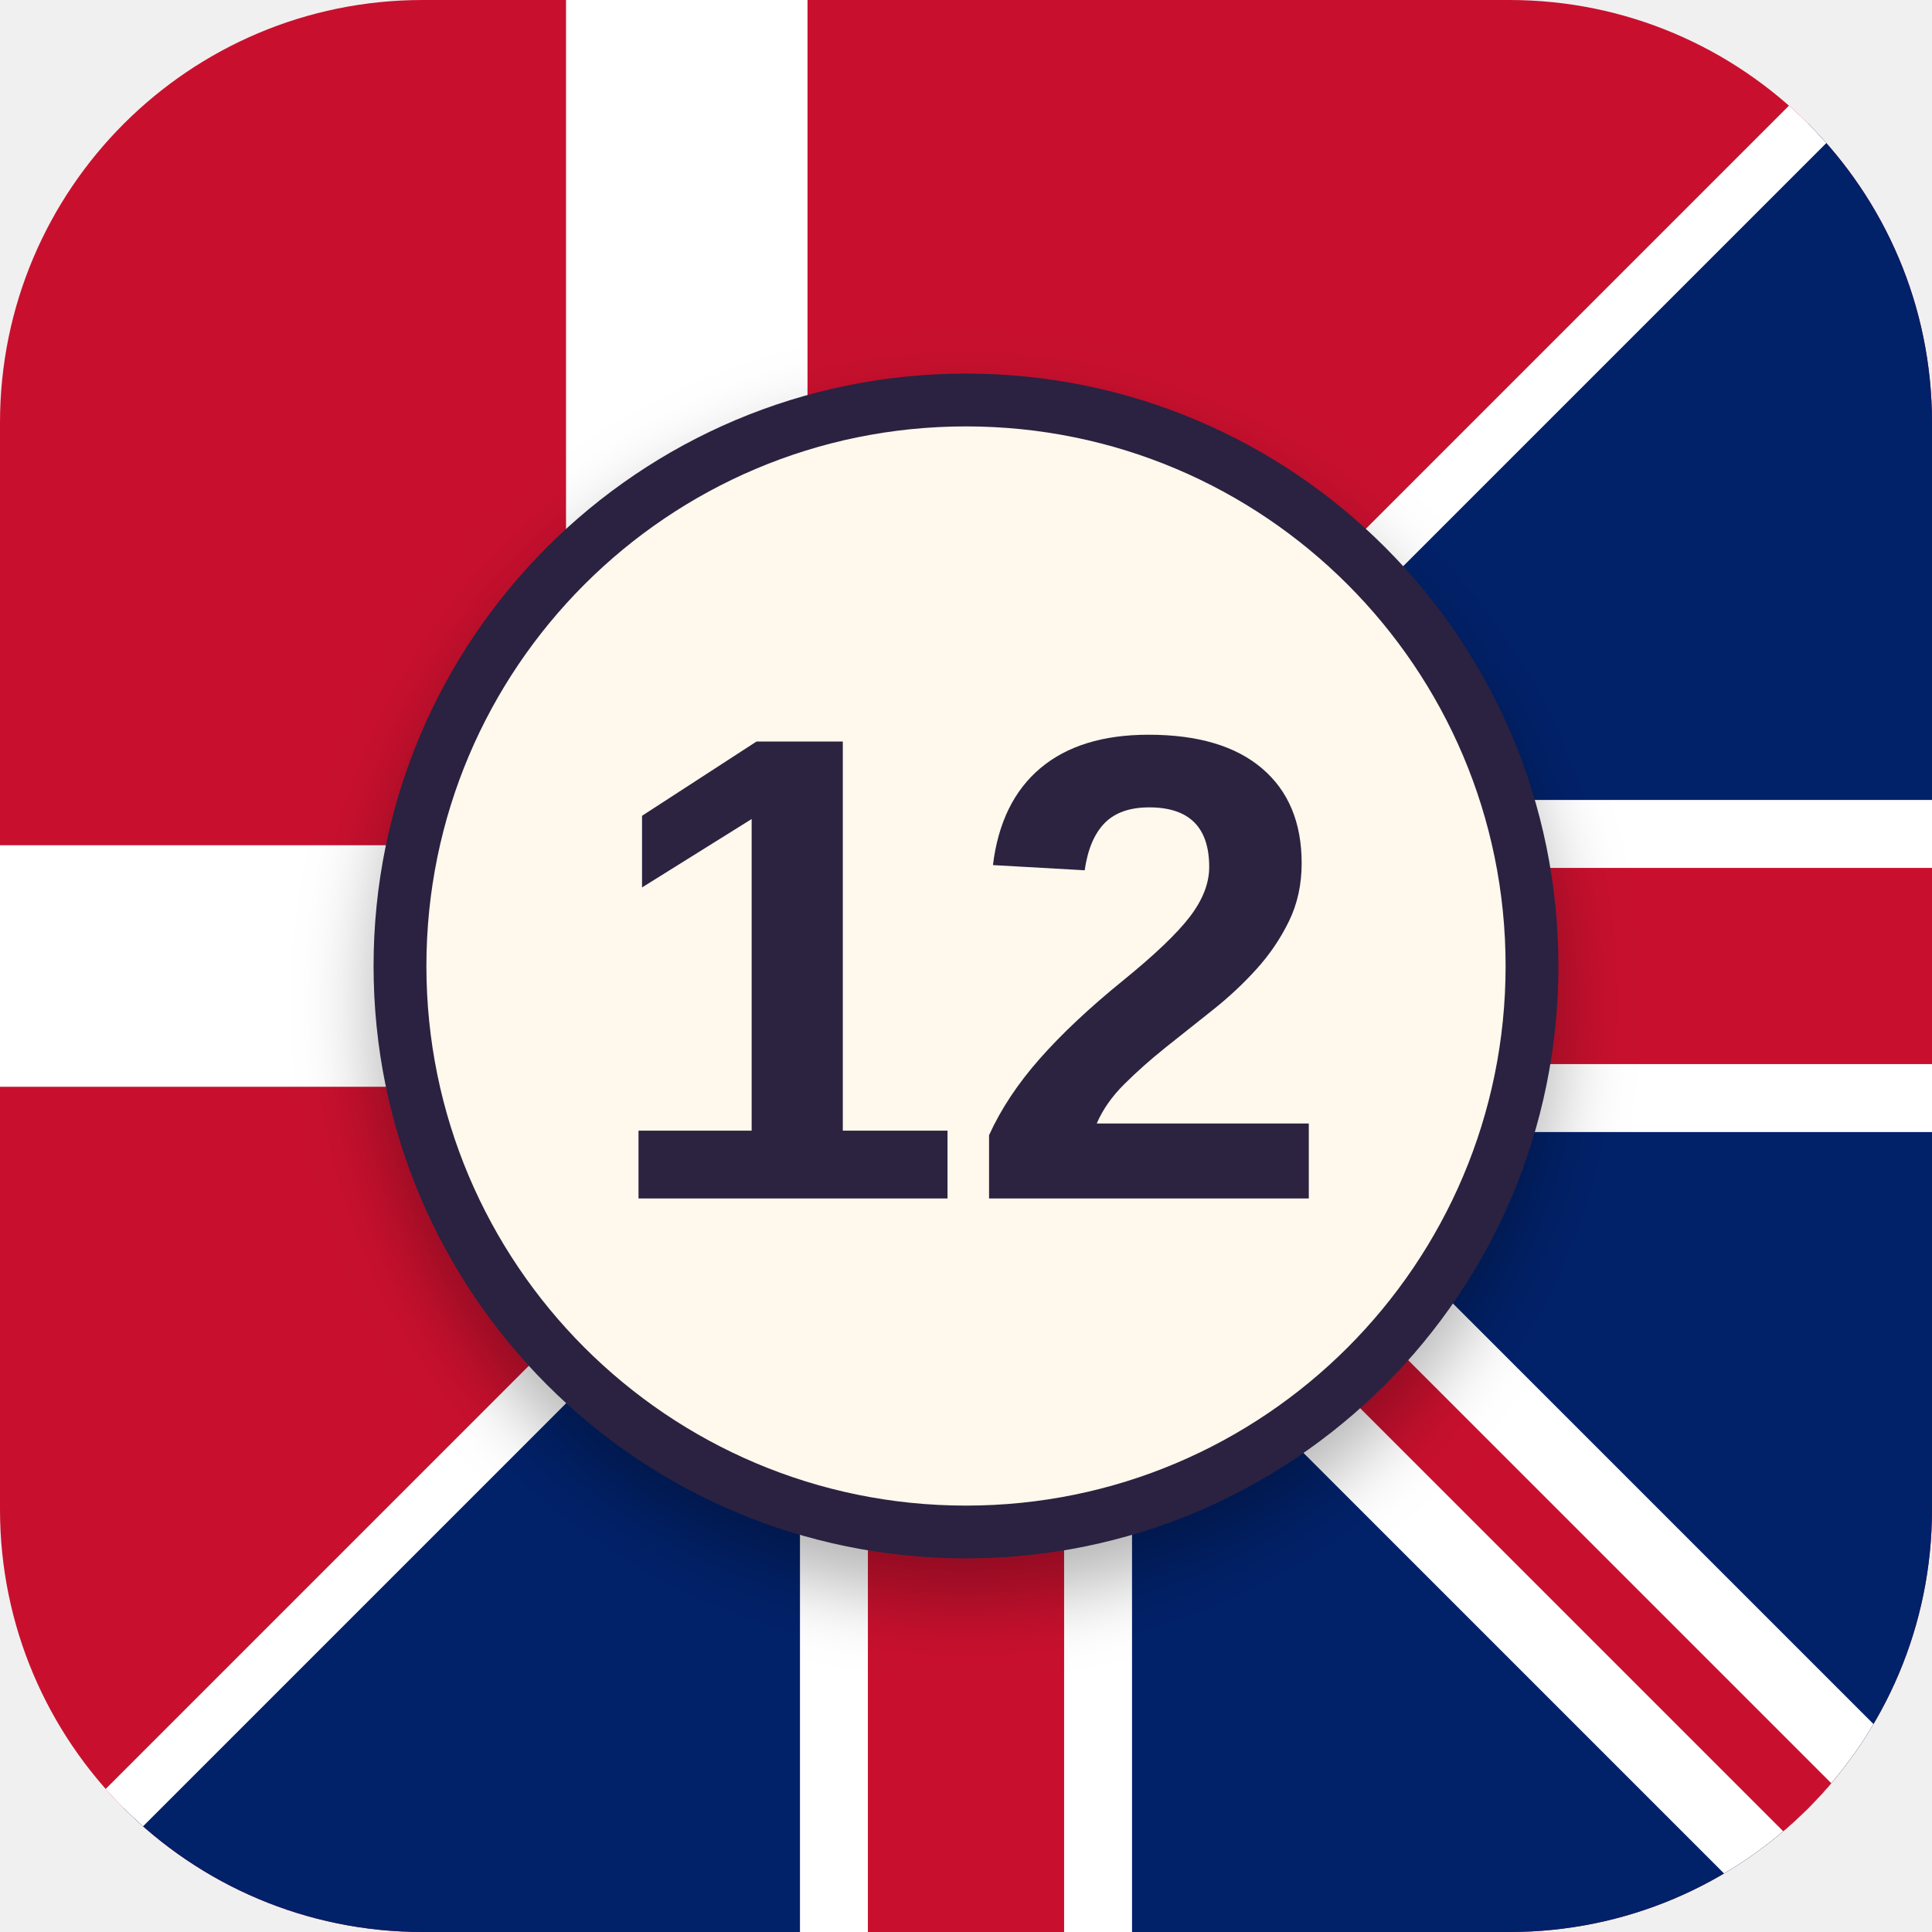
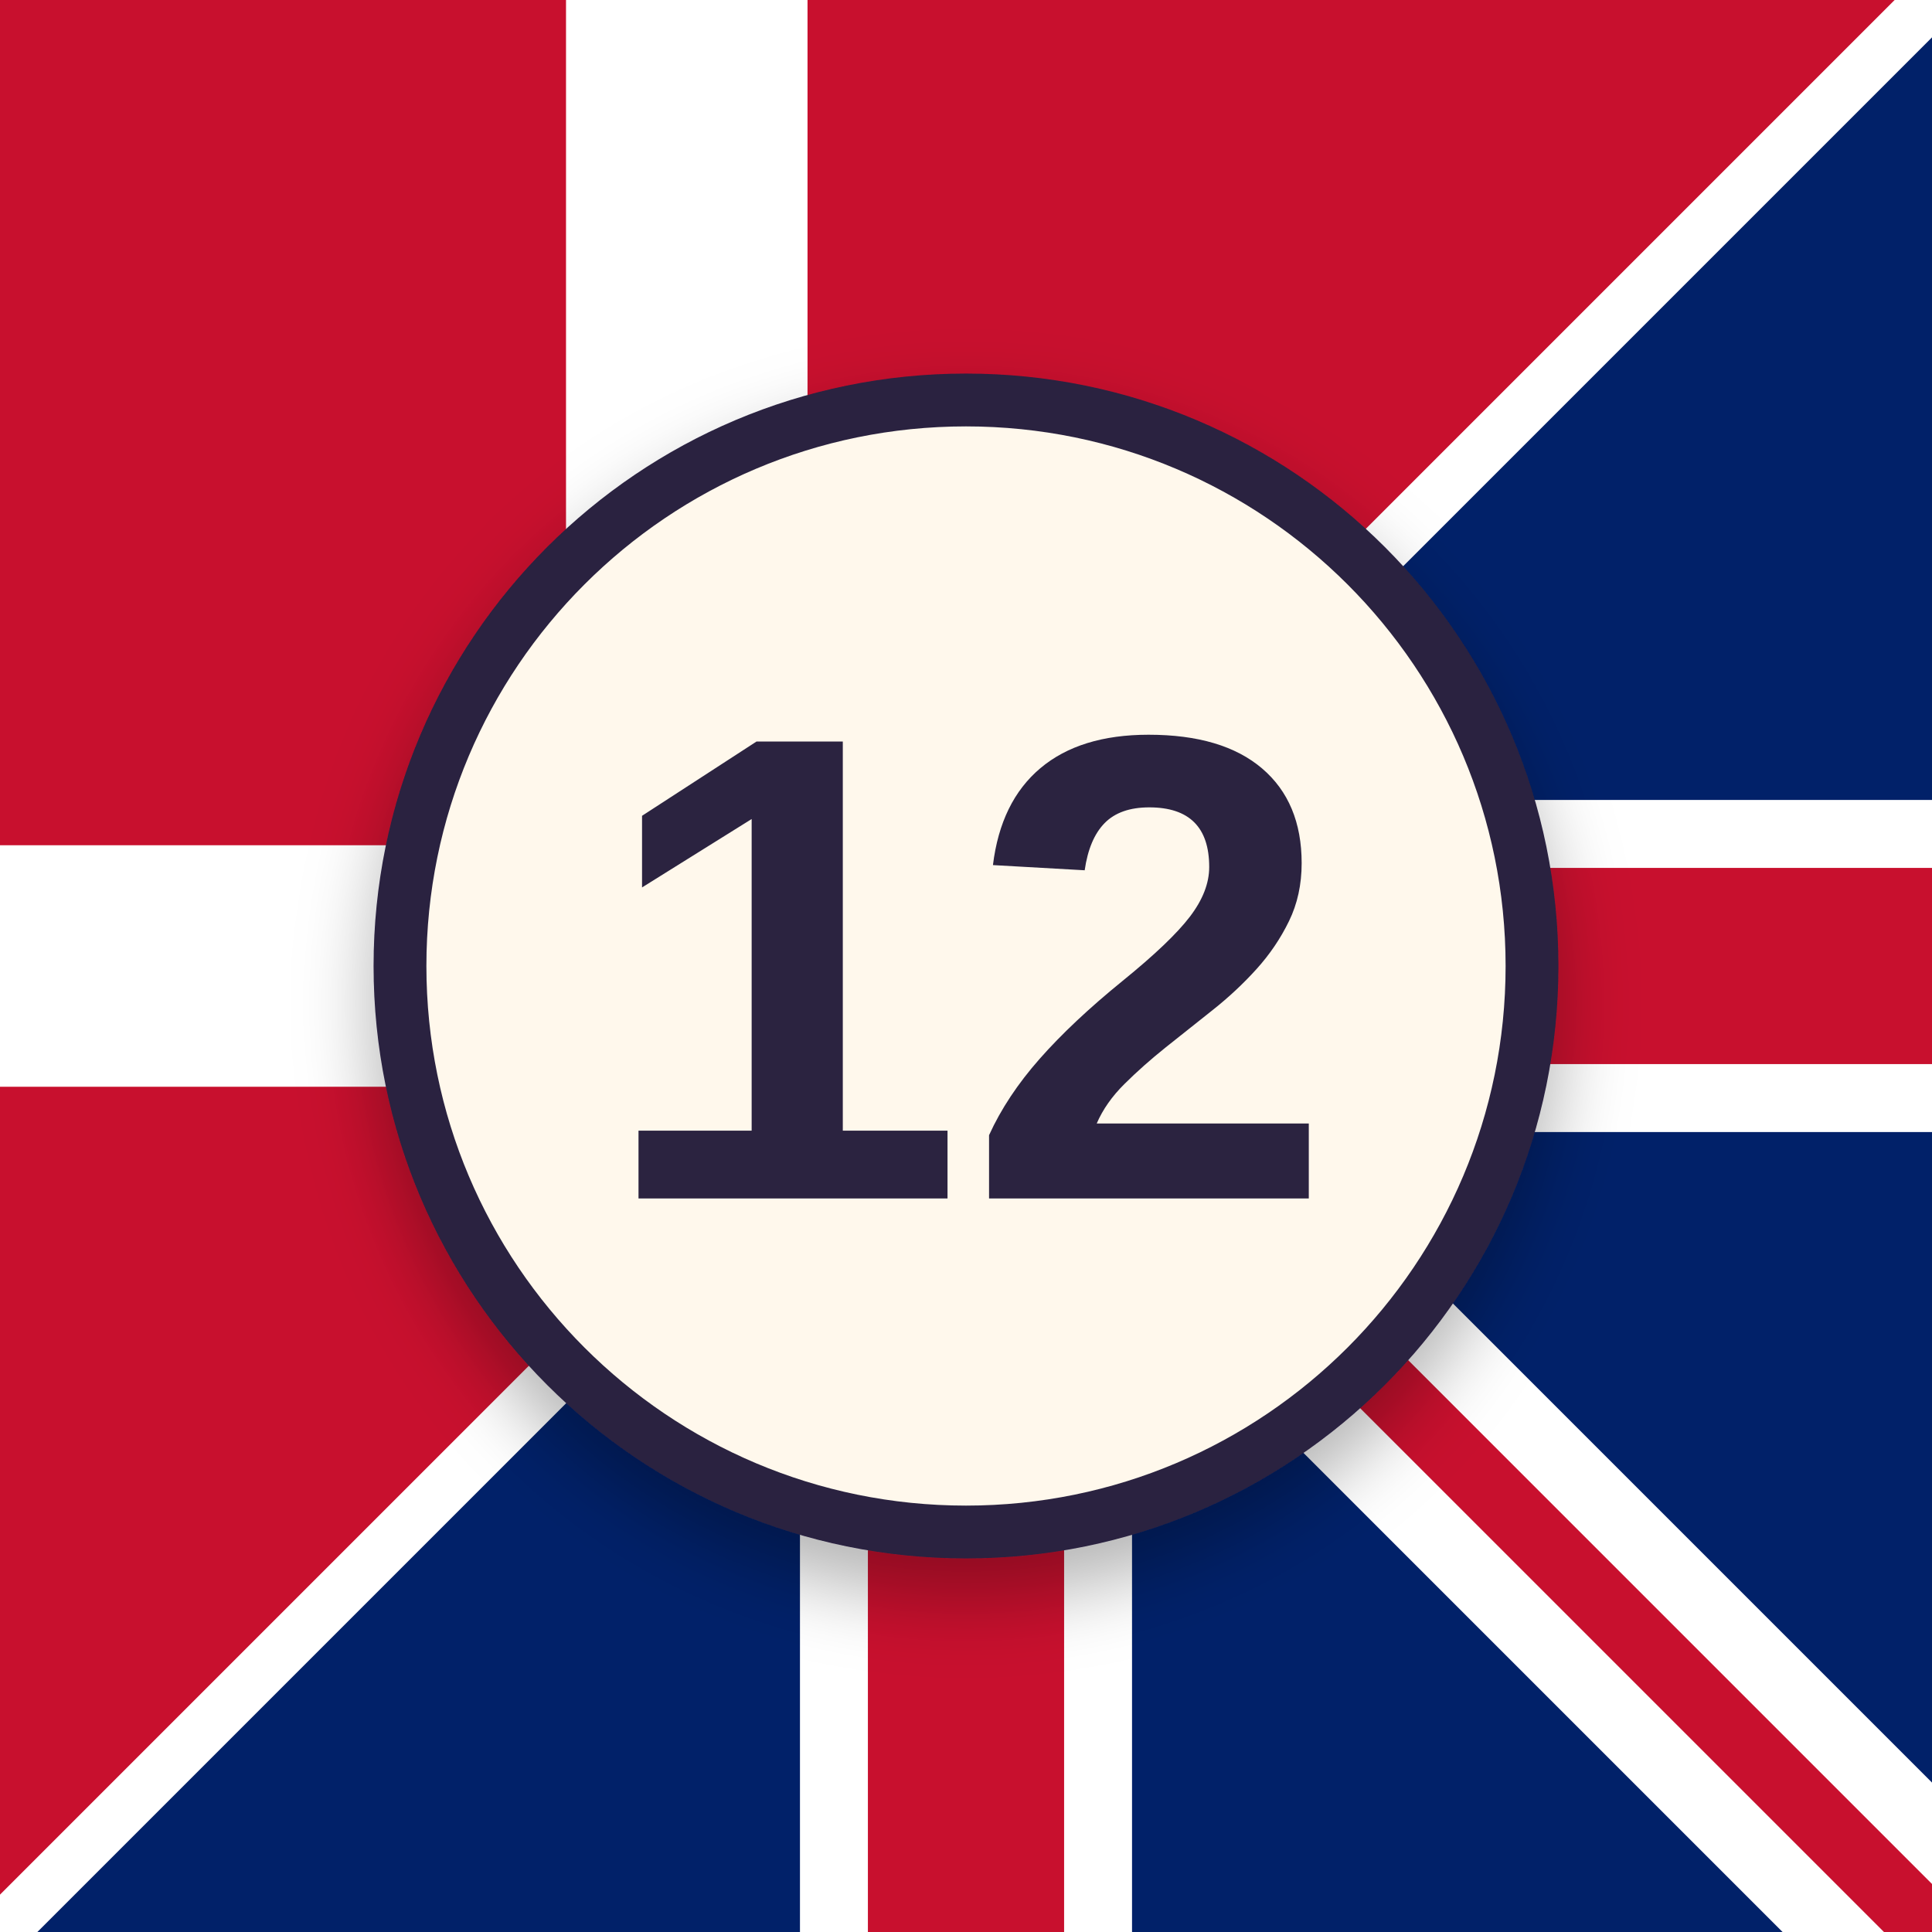
<svg xmlns="http://www.w3.org/2000/svg" viewBox="0 0 512 512">
  <defs>
    <clipPath id="shape">
-       <rect width="512" height="512" rx="112" />
+       <rect width="512" height="512" />
    </clipPath>
    <clipPath id="uk-half">
      <path d="M512,0 L512,512 L0,512 Z" />
    </clipPath>
    <filter id="shadow" x="-20%" y="-20%" width="140%" height="140%">
      <feDropShadow dx="0" dy="10" stdDeviation="10" flood-color="#000" flood-opacity="0.3" />
    </filter>
  </defs>
  <g clip-path="url(#shape)">
    <rect width="512" height="512" fill="#C8102E" />
    <rect x="150" width="64" height="512" fill="#fff" />
    <rect y="224" width="512" height="64" fill="#fff" />
    <g clip-path="url(#uk-half)">
      <rect width="512" height="512" fill="#012169" />
      <path d="M0,0 L512,512" stroke="#fff" stroke-width="56" />
      <path d="M0,0 L512,512" stroke="#C8102E" stroke-width="18" />
      <path d="M256,0 V512 M0,256 H512" stroke="#fff" stroke-width="88" />
      <path d="M256,0 V512 M0,256 H512" stroke="#C8102E" stroke-width="52" />
    </g>
    <path d="M512,0 L0,512" stroke="#fff" stroke-width="14" />
  </g>
  <circle cx="256" cy="256" r="150" fill="#fff8ec" stroke="#2b2340" stroke-width="14" filter="url(#shadow)" />
  <text x="256" y="256" dy="0.35em" text-anchor="middle" font-family="'Arial Black', 'Segoe UI Black', 'Helvetica Neue', Arial, sans-serif" font-weight="900" font-size="176" fill="#2b2340">12</text>
</svg>
